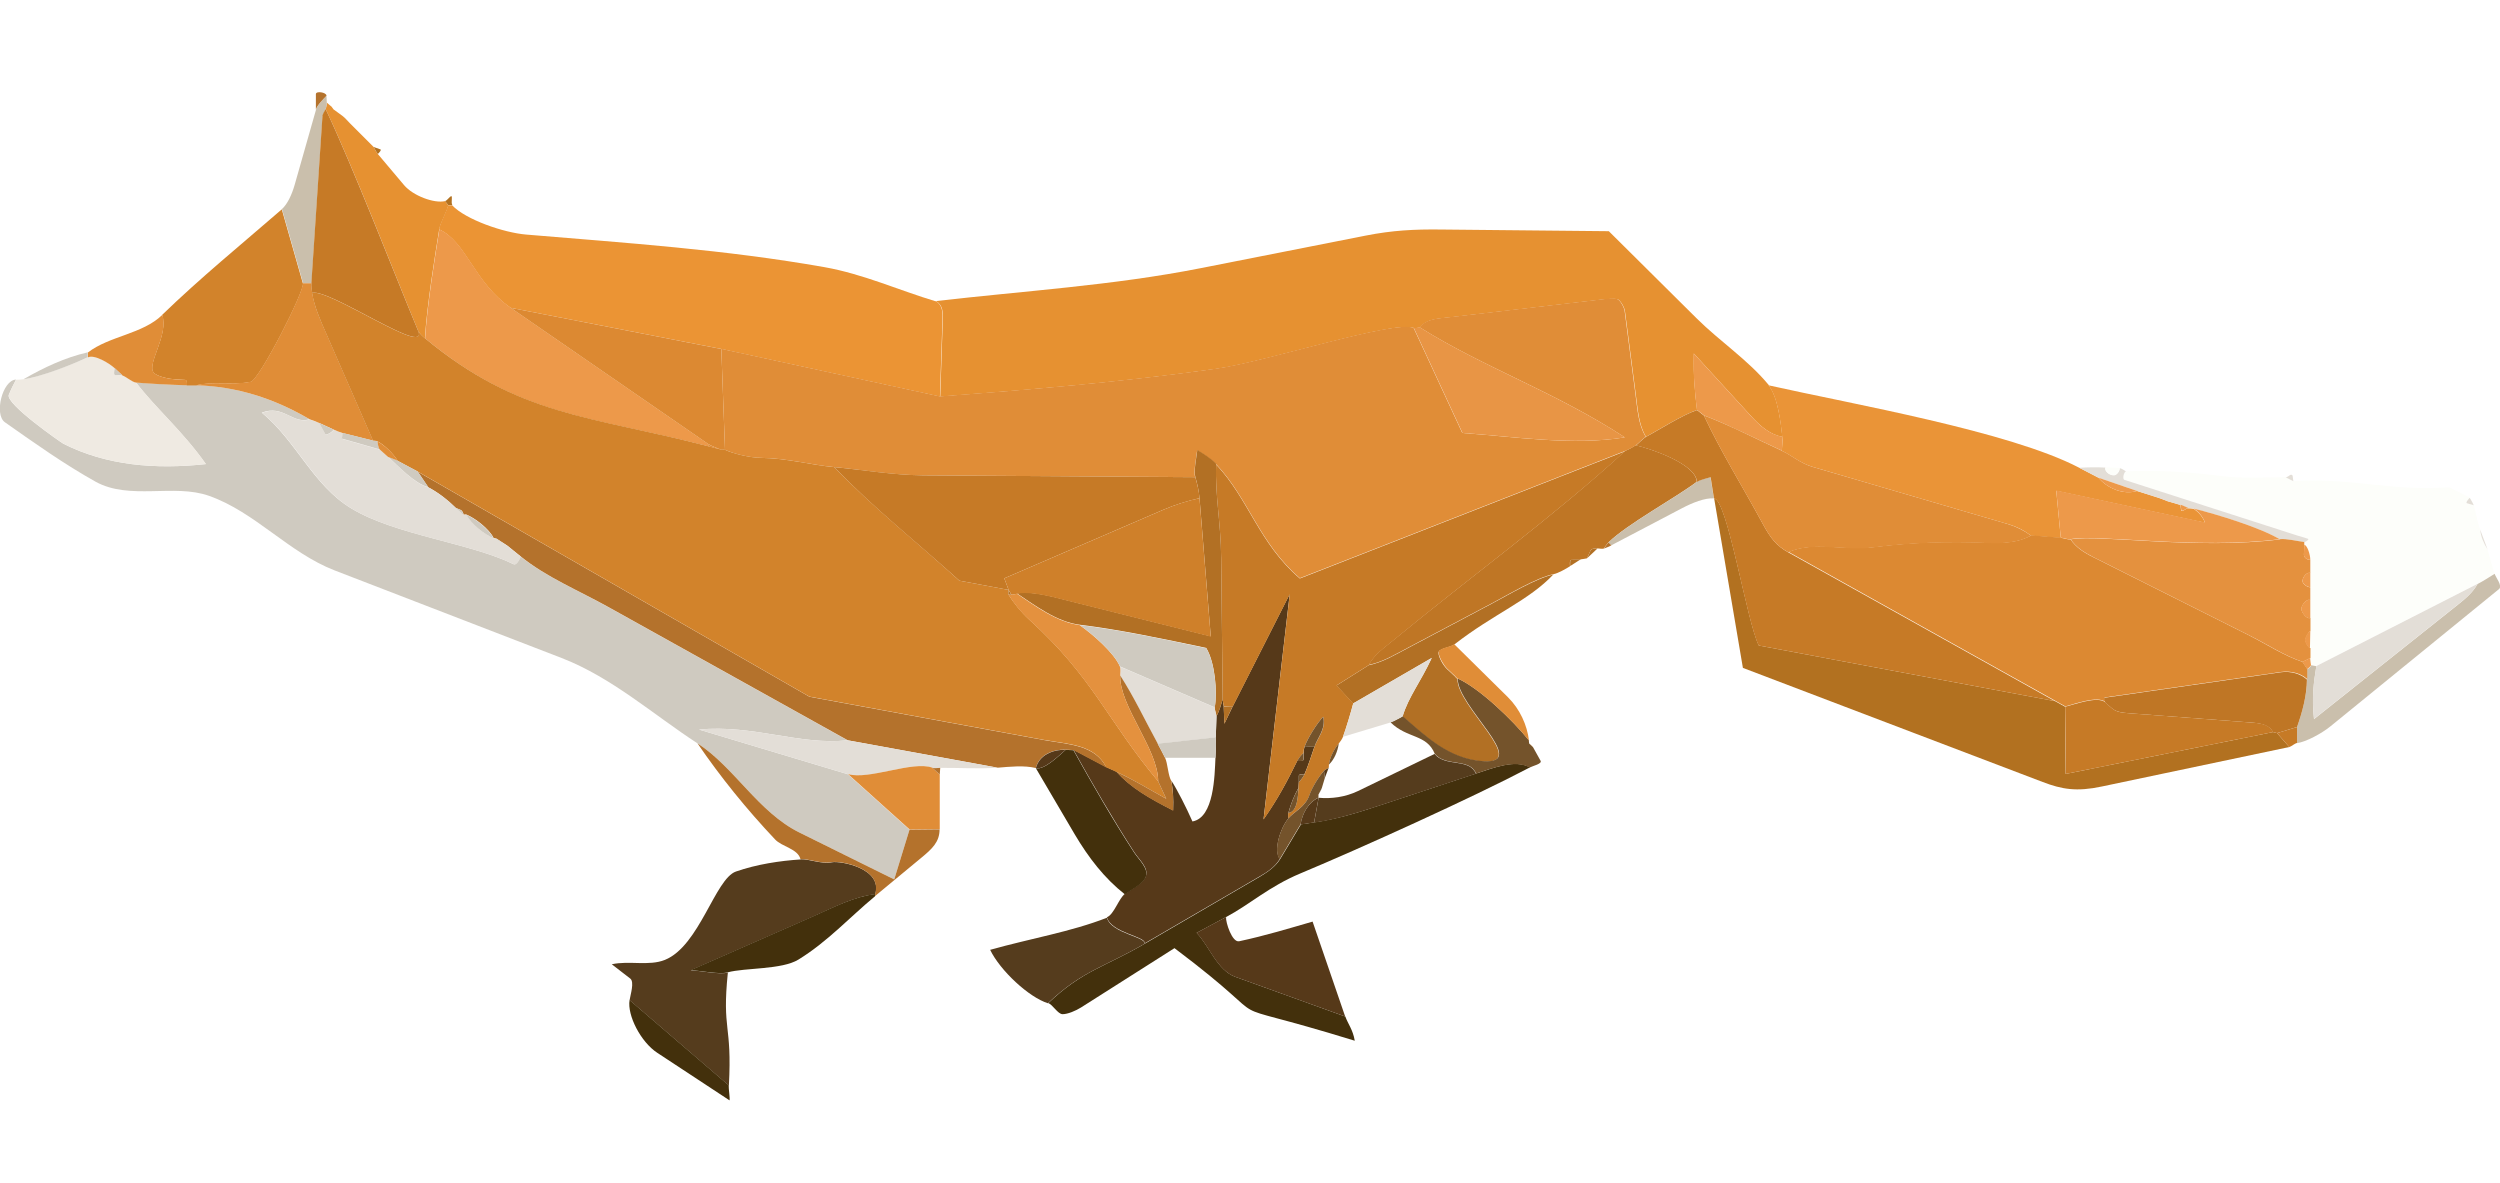
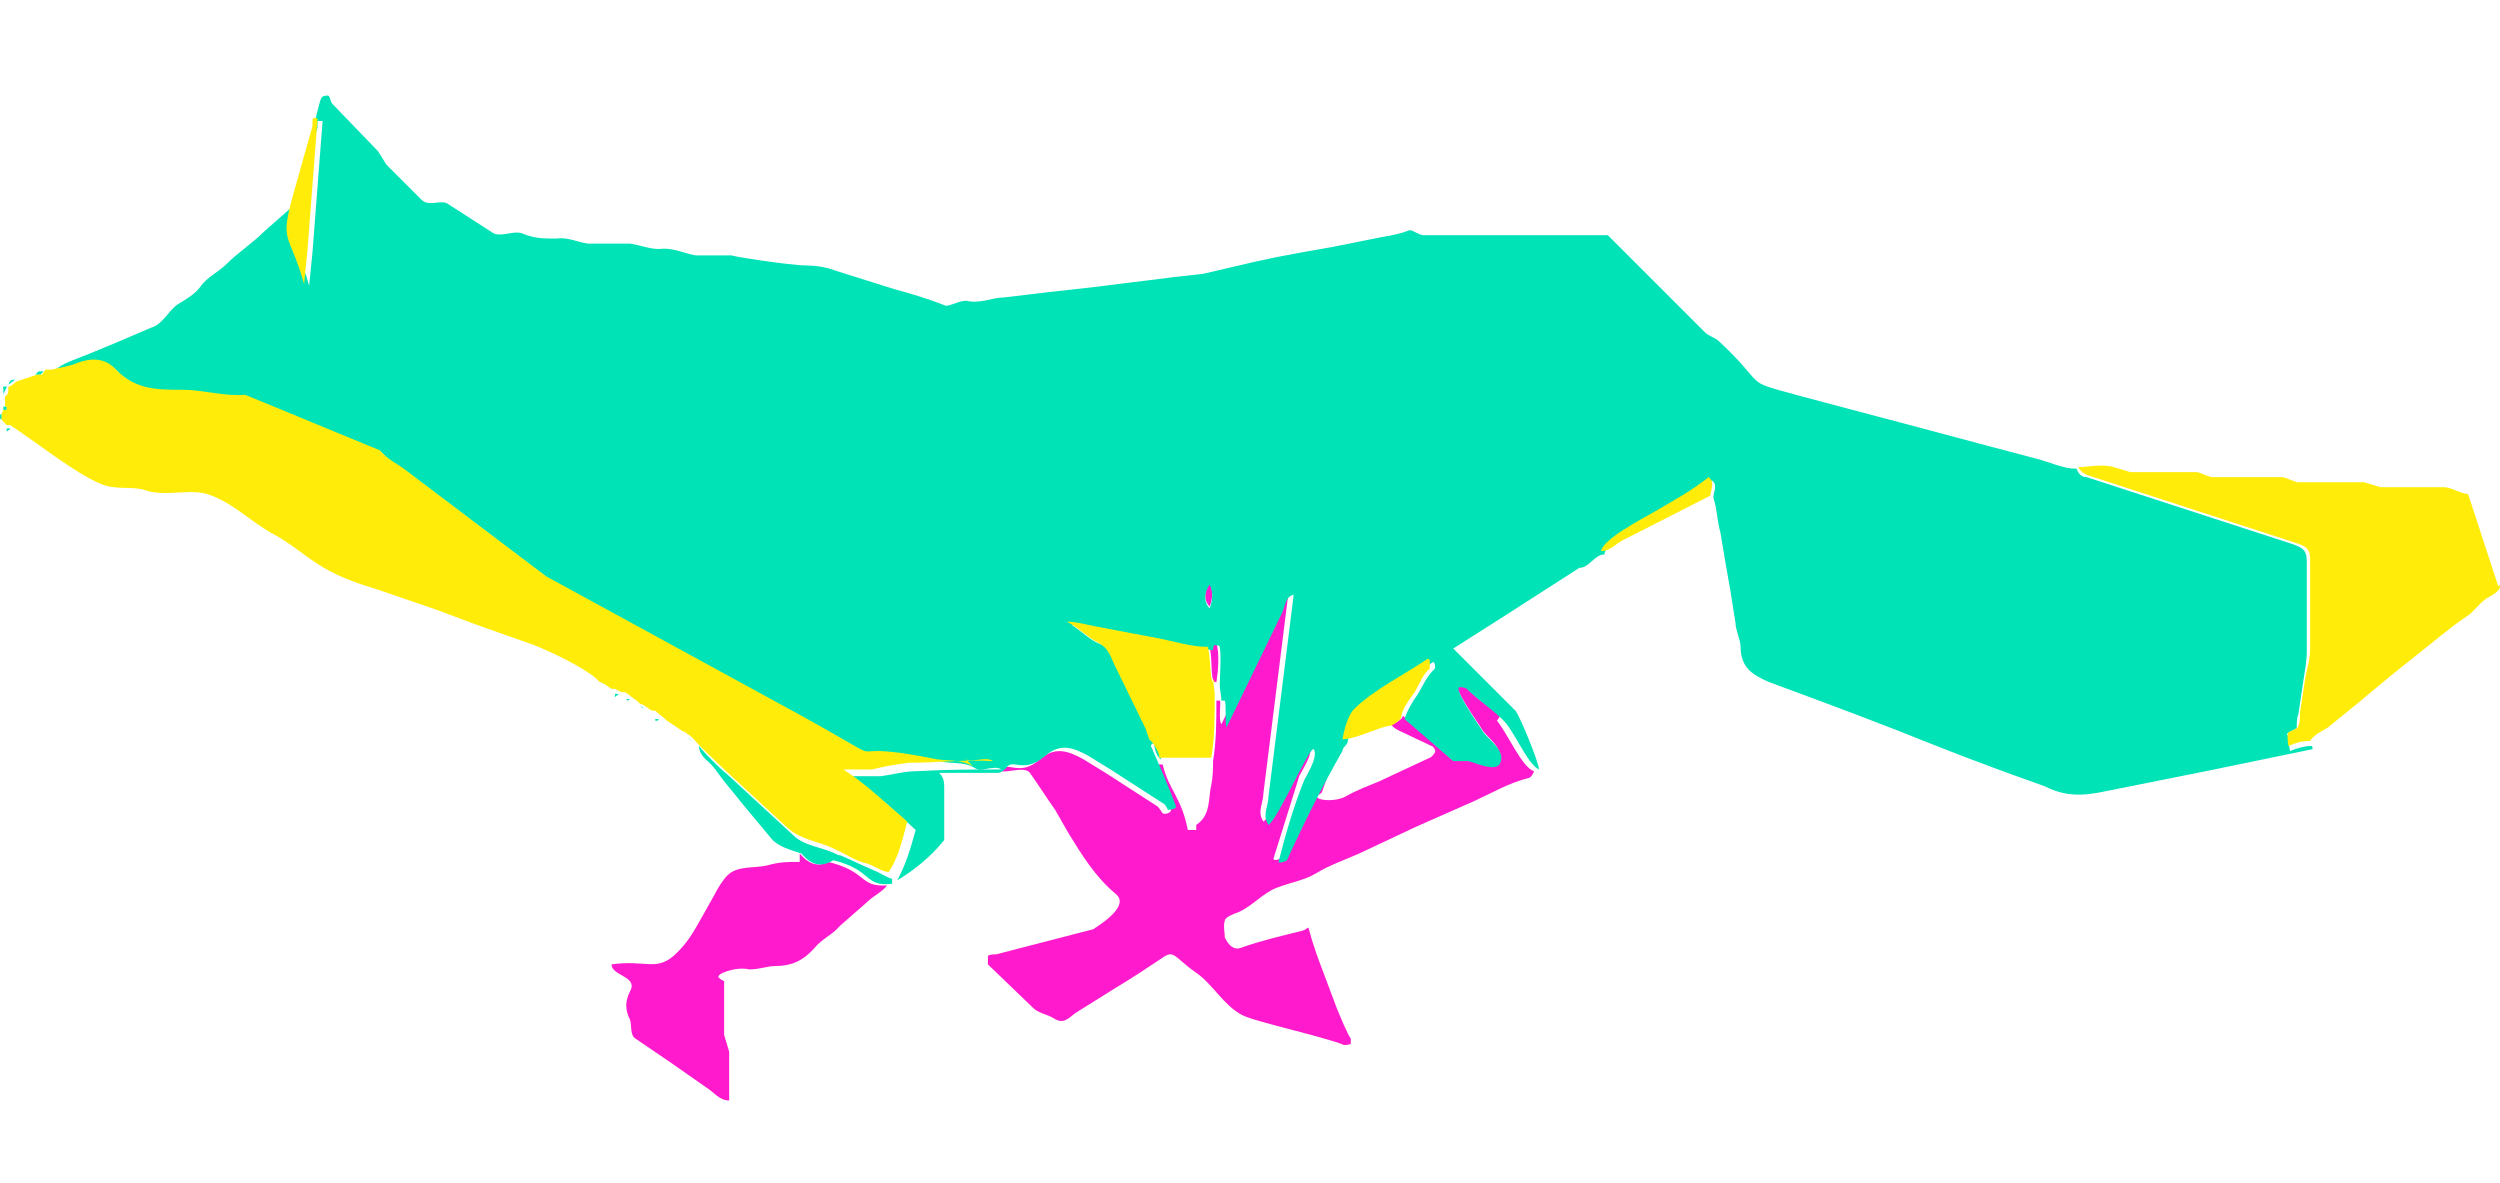
- <svg xmlns="http://www.w3.org/2000/svg" id="Layer_1" data-name="Layer 1" viewBox="0 0 148.79 70.38">
+ <svg xmlns="http://www.w3.org/2000/svg" id="Layer_1" version="1.1" viewBox="0 0 148.8 70.4">
  <defs>
    <style>
-       .cls-1 {
-         fill: #e69131;
+       .st0 {
+         fill: #00e3b7;
      }

-       .cls-2 {
-         fill: #563919;
+       .st1 {
+         fill: #ff1bcd;
      }

-       .cls-3 {
-         fill: #e4913e;
-       }
- 
-       .cls-4 {
-         fill: #43300c;
-       }
- 
-       .cls-5 {
-         fill: #e89545;
-       }
- 
-       .cls-6 {
-         fill: #cfcac0;
-       }
- 
-       .cls-7 {
-         fill: #eb9434;
-       }
- 
-       .cls-8 {
-         fill: #e08d37;
-       }
- 
-       .cls-9 {
-         fill: #e3ded7;
-       }
- 
-       .cls-10 {
-         fill: #efeae2;
-       }
- 
-       .cls-11 {
-         fill: #b27120;
-       }
- 
-       .cls-12 {
-         fill: #d2832b;
-       }
- 
-       .cls-13 {
-         fill: #cf802a;
-       }
- 
-       .cls-14 {
-         fill: #b27024;
-       }
- 
-       .cls-15 {
-         fill: #ea9437;
-       }
- 
-       .cls-16 {
-         fill: #553c1d;
-       }
- 
-       .cls-17 {
-         fill: #c67a26;
-       }
- 
-       .cls-18 {
-         fill: #cabfac;
-       }
- 
-       .cls-19 {
-         fill: #ed994a;
-       }
- 
-       .cls-20 {
-         fill: #fdfefa;
-       }
- 
-       .cls-21 {
-         fill: #74532b;
-       }
- 
-       .cls-22 {
-         fill: #dc8932;
-       }
- 
-       .cls-23 {
-         fill: #bf7625;
-       }
- 
-       .cls-24 {
-         fill: #b4722c;
+       .st2 {
+         fill: #ffed09;
      }
    </style>
  </defs>
-   <path class="cls-1" d="M105.26,22.93c.56.68.73,2.27.82,3.07-.73-.13-1.31-.63-1.85-1.22l-3.42-3.74c-.03,1.34.06,2.29.19,3.36-.88.3-2.29,1.19-3.04,1.6-.44-.75-.48-1.6-.61-2.57l-.64-4.92c-.03-.22-.28-.67-.46-.71-.21-.04-.61,0-.93.03l-8.99,1.05c-.73.09-1.41.08-1.82.61-.09.01-.28.06-.36.03-1.19-.47-8.73,2-11.75,2.43-5.53.78-10.98,1.24-16.44,1.65l.15-4.5c.02-.52.01-.94-.4-1.18,5.22-.61,10.48-.92,15.75-1.96l9.83-1.94c1.58-.31,2.87-.38,4.48-.36l9.98.1,5.22,5.18c1.41,1.4,3.07,2.48,4.31,3.99Z" />
-   <path class="cls-6" d="M.95,22.6c-.14.26-.33.65-.43.9-.2.54,3.12,2.84,3.25,2.91,2.56,1.29,5.46,1.54,8.48,1.21-1.37-1.95-3.02-3.35-4.16-4.86.75.07,2.21.14,3.02.16h.54c2.42.07,4.68.8,6.77,2.03-1.01.32-1.56-.89-2.84-.39,2.08,1.72,3.03,4.31,5.33,5.7,2.61,1.58,7.08,2.05,9.66,3.32.19.09.49-.56.38-.48,1.57,1.26,3.43,2.02,5.28,3.05l14.21,7.91c-2.82.31-5.64-.95-8.84-.64l8.86,2.66,3.67,3.3-.91,2.96-5.64-2.79c-2.45-1.21-3.86-3.87-6.07-5.31-2.63-1.71-5.09-3.92-8.09-5.08l-13.5-5.21c-2.74-1.06-4.73-3.47-7.48-4.44-2.09-.74-4.72.28-6.75-.84-1.86-1.04-3.61-2.28-5.4-3.54-.65-.46-.15-2.5.66-2.54Z" />
-   <path class="cls-7" d="M55.69,17.92c.41.23.42.66.4,1.18l-.15,4.5-13.01-2.83-12.54-2.45c-2.19-1.51-2.62-3.91-4.26-4.67.06-.38.44-1.04.54-1.43h.24c.82.86,3.08,1.63,4.4,1.74,6.06.51,11.81.89,17.76,1.94,2.31.41,4.47,1.39,6.61,2.03Z" />
-   <path class="cls-20" d="M136.04,28.4l.45.23c3.77-.19,5.57.61,9.29.37l.45.23.76.38s-.27.29-.17.32l.41.12c.1.36.23,1.08.37,1.45.03.4.21.83.44,1.18l.41,1.45c-.32.2-.69.44-1.02.61l-9.59,4.89-.31-.06c-.01-.11-.04-.32-.05-.42,0-.15,0-.43,0-.59l.02-1.02v-.78s0-1.05,0-1.05v-.77s0-.84,0-.84v-.78c0-.29-.17-.86-.36-.9v-.16c.14-.05.32-.18.21-.21l-.66-.2-10.25-3.3c-.15-.05-.02-.52.1-.5,1.98-.08,3.81.04,5.92.31.96.12,2.71.04,3.59.04Z" />
-   <path class="cls-2" d="M77.21,45.28c.18,0,.38.03.38-.1v-.37c-.02-.1.03-.3.06-.4l.58.03c-.15.45-.41,1.24-.59,1.63-.18.01-.34,0-.34.11v.36s-.02.35-.02.35c-.26.46-.46.97-.6,1.48v.34c-.49.58-.9,1.92-.51,2.41-.26.43-.68.75-1.18,1.03l-6.87,4c.13-.42-1.98-.61-2.24-1.56.42-.16.71-1.13,1.07-1.39.39-.28,1.1-.62,1.25-1.06.17-.5-.42-.99-.7-1.43-1.31-2.03-2.48-4.06-3.62-6.1l1.96,1.04.6.27c.88.97,1.94,1.57,3.38,2.31.03-.7-.01-1.2-.1-1.76.34.52.88,1.58,1.25,2.42,1.29-.23,1.32-2.73,1.37-3.81l.03-.62c0-.06,0-.18,0-.25,0-.1-.02-.26-.01-.35l.04-1.23c.15-.28.28-.69.37-1.03,0,.11.05.33.06.44l.04,1.03.5-1.04,3.39-6.68-1.56,13.41c.84-1.19,1.44-2.32,2.01-3.49Z" />
-   <path class="cls-11" d="M122.29,41.72l.61.34.04,4,12.34-2.49.24.06.73.83-11.16,2.35c-1.5.32-2.37.17-3.52-.27l-17.84-6.79-1.71-10.08c.79.04,1.94,7.31,2.66,8.75l17.63,3.31Z" />
-   <path class="cls-15" d="M123.73,27.83l1.16.6c.54.65,1.51,1.04,2.3.79l1.35.43.47.18.76.22.04.31c0,.07.09.05.15.02s.19-.13.26-.13c.09,0,.26.01.34.03.28.2.53.45.67.83l-8.85-1.9.27,2.81-1.78-.14c-.37-.29-.84-.54-1.37-.69l-11.61-3.4c-.75-.22-1.27-.69-1.84-.96.01-.22.05-.62.02-.83-.08-.79-.26-2.39-.82-3.07,5.03,1.13,14.33,2.74,18.48,4.9Z" />
-   <path class="cls-16" d="M47.65,51.14c.49-.03,1.21.3,1.86.18.52-.1,3.05.37,2.58,1.9-1.31.16-2.45.78-3.72,1.34l-7.26,3.19c.7.03,1.72.27,2.21.13-.36,3.5.26,3.02.06,6.73l-5.91-5.08c.05-.33.3-1.09.04-1.29l-1.1-.85c1.03-.23,2.21.12,3.16-.26,2.06-.83,2.99-4.83,4.23-5.26s2.61-.64,3.86-.72Z" />
-   <path class="cls-24" d="M65.84,45.68l-1.96-1.04-.46-.02c-.77-.03-1.59.32-1.77,1.09-.71-.17-1.53-.08-2.27-.02l-8.92-1.63-14.21-7.91c-1.85-1.03-3.72-1.79-5.28-3.05l-.78-.63-.63-.41s-.14-.03-.18-.04c-.26-.54-1.11-1.19-1.61-1.39-.04-.02-.12-.01-.18,0,0-.07-.07-.24-.17-.28l-.29-.12c-.49-.48-1.02-.9-1.64-1.23l-.63-.93,23.32,13.4,13.93,2.57c1.48.27,3.05.27,3.74,1.64Z" />
-   <path class="cls-4" d="M91.04,45.68c-3.36,1.77-10.12,4.83-13.64,6.3-1.89.79-3,1.84-4.43,2.6l-1.75.94c.75.77,1.22,2.23,2.31,2.62l6.54,2.36c.15.43.45.78.56,1.44-9.28-2.86-3.74-.25-10.73-5.51l-5.56,3.53c-.32.2-.79.4-1.1.4-.28,0-.59-.57-.85-.66,2.05-1.95,3.37-2.15,5.75-3.54l6.87-4c.49-.29.92-.61,1.18-1.03l1.24-2.07.81-.12c1.32-.19,2.56-.57,3.91-1.02l5.72-1.89c1.04-.34,2.31-.85,3.19-.36Z" />
-   <path class="cls-12" d="M18.03,16.87c.12.41-2.59,5.75-3.11,5.86-1.11.22-2.31-.05-3.26.21h-.54c0-.2,0-.33-.12-.33l-.55-.03c-.36-.02-1.11-.16-1.31-.41-.42-.51.92-2.25.51-3.43,2.26-2.19,4.72-4.2,7.12-6.28l1.26,4.42Z" />
-   <path class="cls-23" d="M97.35,26.5c.84.18,3.63,1.12,3.63,2.18-1.27.96-4.12,2.5-5.26,3.61-.08.08-.2.26-.27.36-.09.03-.28-.01-.37-.01-.16,0-.37,0-.42.13l-.21.46c-.1.02-.27.05-.37.06l-.55.03c-.12,0-.1.21-.09.38-.23.15-.71.42-.97.47-.99.19-2.69,1.21-3.67,1.73l-4.95,2.62c-.82.43-1.55.88-2.39,1.05.32-.6.84-.96,1.44-1.45,4.63-3.81,9.48-7.31,13.83-11.29.16-.06.47-.23.62-.33Z" />
-   <path class="cls-10" d="M6.83,21.91c-.03.17-.09.43.05.42.09,0,.32-.02.41.01.22.07.58.4.81.42,1.14,1.5,2.79,2.91,4.16,4.86-3.03.33-5.93.08-8.48-1.21-.13-.07-3.44-2.36-3.25-2.91.09-.26.29-.65.43-.9.12,0,.33-.01.44-.03,1.01-.14,2.91-.88,3.83-1.31.4-.19,1.28.35,1.6.65Z" />
-   <path class="cls-14" d="M92.47,34.17c-1.48,1.58-3.54,2.34-5.92,4.19-.21.17-.95.23-.94.5s.3.77.51.96l.44.41c.05.05.12.14.18.17-.04,1.65,4.34,5.11,1.51,4.92-2.03-.13-3.37-1.45-4.78-2.67.35-1.17,1.07-2.05,1.74-3.49l-4.68,2.71-.99-1.07,1.92-1.21c.84-.17,1.57-.62,2.39-1.05l4.95-2.62c.98-.52,2.68-1.53,3.67-1.73Z" />
-   <path class="cls-1" d="M19.72,6.33l.13.18.56.41.41.41.2.2.41.41.2.2.41.41.2.2c.06.12.17.33.25.42l1.56,1.85c.53.63,1.79,1.1,2.44.95l.19.25c-.09.4-.48,1.06-.54,1.43-.25,1.56-.73,4.49-.85,6.49-.12-.1-.34-.31-.4-.44-1.37-3.3-3.88-9.78-5.51-13.21.04-.09.07-.29.06-.39l.28.24Z" />
-   <path class="cls-2" d="M72.97,54.58c-.03.31.36,1.53.78,1.44,1.55-.33,3.02-.78,4.37-1.17l1.94,5.65-6.54-2.36c-1.09-.39-1.56-1.85-2.31-2.62l1.75-.94Z" />
-   <path class="cls-16" d="M68.12,56.17c-2.38,1.39-3.7,1.59-5.75,3.54-1.13-.35-2.85-1.95-3.44-3.18,2.42-.68,4.8-1.07,6.95-1.91.26.95,2.37,1.13,2.24,1.56Z" />
-   <path class="cls-4" d="M63.88,44.64c1.14,2.04,2.3,4.07,3.62,6.1.28.43.86.93.7,1.43-.15.44-.86.78-1.25,1.06-1.23-.97-2.16-2.18-2.99-3.58l-2.31-3.93c.51.13,1.43-.8,1.77-1.09l.46.02Z" />
-   <path class="cls-18" d="M136.71,44.22v-.95c.32-.91.58-1.88.6-2.84v-.6c.05-.01.25-.16.24-.24l.31.06c-.16.98-.28,1.9-.14,3.15l8.55-6.8c.49-.39.91-.75,1.18-1.24.33-.17.7-.41,1.02-.61.06.21.49.72.26.91l-10.02,8.16c-.54.44-1.46.93-2,1.01Z" />
-   <path class="cls-9" d="M50.45,44.06l8.92,1.63c-1.11.08-2.3,0-3.42.01-.12,0-.36.04-.47,0-1.18-.44-3.78.75-5.02.38l-8.86-2.66c3.2-.31,6.02.95,8.84.64Z" />
-   <path class="cls-4" d="M52.08,53.22s0,.08,0,.12c-1.5,1.24-2.82,2.7-4.56,3.77-.99.61-3.19.48-4.21.76-.49.14-1.51-.09-2.21-.13l7.26-3.19c1.27-.56,2.41-1.17,3.72-1.34Z" />
-   <path class="cls-18" d="M19.43,5.7l.02.39c0,.1-.03.3-.06.39l-.19.44-.66,9.94h-.5s-1.26-4.42-1.26-4.42c.32-.28.59-.85.76-1.45l1.27-4.47c.07-.25.44-.63.63-.82Z" />
-   <path class="cls-8" d="M55.49,45.7l.44.4v3.25s-1.79.02-1.79.02l-3.67-3.3c1.24.37,3.84-.81,5.02-.38Z" />
-   <path class="cls-24" d="M54.14,49.38l1.78-.02c0,.75-.44,1.16-1.11,1.71l-2.73,2.26s0-.09,0-.12c.47-1.53-2.06-2-2.58-1.9-.65.12-1.36-.21-1.86-.18-.16-.62-1.1-.73-1.51-1.17-1.71-1.81-3.26-3.73-4.62-5.72,2.21,1.44,3.62,4.1,6.07,5.31l5.64,2.79.91-2.96Z" />
-   <path class="cls-21" d="M90.99,44.08l.02.17.23.22.45.81c.1.18-.46.3-.65.4-.88-.48-2.16.02-3.19.36-.39-.95-1.81-.38-2.46-1.18-.48-1.18-1.64-.89-2.63-1.87.19-.06.53-.26.73-.36,1.41,1.22,2.75,2.53,4.78,2.67,2.83.19-1.56-3.27-1.51-4.92,1.29.58,3.28,2.48,4.25,3.7Z" />
-   <path class="cls-8" d="M11.12,22.93c-.81-.02-2.27-.09-3.02-.16-.23-.02-.59-.35-.81-.42l-.46-.43c-.32-.3-1.21-.84-1.6-.65v-.29c1.28-.99,3.25-1.09,4.43-2.24.4,1.19-.93,2.92-.51,3.43.2.25.96.39,1.31.41l.55.03c.13,0,.12.13.12.32Z" />
-   <path class="cls-4" d="M43.37,64.6c-.01.22.08.72.05.89l-4.3-2.83c-.98-.64-1.8-2.23-1.65-3.14l5.91,5.08Z" />
-   <path class="cls-8" d="M86.56,38.35l3.18,3.14c.72.71,1.15,1.67,1.26,2.59-.96-1.22-2.96-3.12-4.25-3.7-.05-.02-.13-.12-.18-.17l-.44-.41c-.2-.19-.49-.69-.51-.96s.72-.33.94-.5Z" />
-   <path class="cls-9" d="M125.31,27.82c-.08.24.26.49.52.47.17-.01.34-.27.33-.42.11,0,.29.14.38.19-.12-.02-.25.45-.1.5l10.25,3.3.66.2c.11.03-.07.16-.2.21-.39-.06-1.09-.22-1.46-.17-1.28-.74-3.79-1.49-5.11-1.82-.08-.02-.26-.04-.34-.03-.12-.06-.33-.16-.45-.19l-.76-.22-.47-.18-1.35-.43-2.3-.79-1.16-.6c.52-.03,1.06-.04,1.57-.01Z" />
-   <path class="cls-18" d="M102,29.66c-.54-.03-1.25.25-1.9.59l-4.21,2.21-.17-.17c1.14-1.11,3.99-2.65,5.26-3.61.17-.13.6-.22.82-.29l.2,1.27Z" />
-   <path class="cls-6" d="M5.22,20.97v.29c-.91.44-2.81,1.18-3.82,1.31,1.19-.69,2.49-1.3,3.82-1.6Z" />
-   <path class="cls-17" d="M136.71,43.27v.95c-.13.02-.34.21-.46.24l-.73-.83,1.19-.36Z" />
-   <path class="cls-9" d="M148.05,32.7c-.23-.36-.41-.79-.44-1.18l.44,1.18Z" />
-   <path class="cls-20" d="M126.15,27.86c.01.15-.16.41-.33.42-.26.02-.59-.23-.52-.47l.84.04Z" />
-   <path class="cls-14" d="M95.08,32.64l-.63.59.21-.46c.05-.12.27-.13.42-.13Z" />
-   <path class="cls-24" d="M19.43,5.7c-.19.2-.56.57-.63.82v-.92c0-.2.62-.11.63.09Z" />
-   <path class="cls-14" d="M94.09,33.28l-.64.41c0-.18-.03-.38.09-.38l.55-.03Z" />
-   <path class="cls-9" d="M147.23,30.07l-.41-.12c-.1-.03.13-.3.17-.32.07.12.2.33.24.45Z" />
-   <path class="cls-24" d="M55.96,45.7c0,.11-.03.3-.03.4l-.44-.4c.11.04.35,0,.47,0Z" />
-   <path class="cls-9" d="M146.23,29.25l-.45-.23.45.23Z" />
-   <path class="cls-11" d="M26.92,12.21h-.24s-.19-.24-.19-.24c.08-.02.2-.17.28-.24.24-.24.03.34.16.48Z" />
-   <path class="cls-9" d="M136.49,28.64l-.45-.23c.07,0,.2-.1.26-.14.06-.03.14-.02.15.06l.04.31Z" />
-   <path class="cls-11" d="M21.43,7.94l-.41-.41.41.41Z" />
-   <path class="cls-11" d="M22.04,8.55l-.41-.41.41.41Z" />
-   <path class="cls-11" d="M20.82,7.33l-.41-.41c.12.09.3.3.41.41Z" />
-   <path class="cls-11" d="M22.49,9.17c-.08-.09-.18-.31-.25-.42l.4.14c.09.03-.11.24-.16.28Z" />
-   <path class="cls-24" d="M95.9,32.46c-.11.06-.33.15-.44.19.07-.1.19-.28.27-.36l.17.17Z" />
-   <path class="cls-18" d="M19.85,6.52l-.13-.18.13.18Z" />
-   <path class="cls-8" d="M91.24,44.47l-.23-.22c.06.05.19.15.23.22Z" />
-   <path class="cls-8" d="M97.95,26c-.17.09-.43.39-.59.5-.14.1-.45.27-.62.33l-19.38,7.58c-2.42-2.08-3.04-4.73-4.98-6.78-.28-.29-.73-.59-1.13-.83-.07.57-.22,1.25-.12,1.6l-16.2-.11c-1.82-.01-3.58-.33-5.28-.49-1.41-.13-2.79-.53-4.37-.55-.63,0-1.65-.25-2.13-.48l-.22-6.01,13.01,2.83c5.46-.41,10.92-.87,16.44-1.65,3.02-.43,10.56-2.9,11.75-2.43l2.9,6.26c3.03.21,6.58.77,9.67.26-4.17-2.72-8.39-4.15-12.21-6.55.41-.53,1.09-.52,1.82-.61l8.99-1.05c.32-.04.72-.08.93-.03.18.04.43.49.46.71l.64,4.92c.13.97.17,1.82.61,2.57Z" />
-   <path class="cls-17" d="M100.99,24.4l.42.33c1.02,2.18,2.32,4.25,3.5,6.44.46.85.81,1.31,1.53,1.71l15.86,8.85-17.63-3.31c-.72-1.45-1.87-8.71-2.66-8.75l-.2-1.27c-.22.07-.65.16-.82.29,0-1.06-2.79-2-3.63-2.18.16-.11.42-.41.59-.5.76-.41,2.17-1.31,3.04-1.6Z" />
-   <path class="cls-5" d="M84.5,19.48c3.82,2.4,8.04,3.84,12.21,6.55-3.09.51-6.64-.05-9.67-.26l-2.9-6.26c.08.03.27-.02.36-.03Z" />
-   <path class="cls-19" d="M106.07,25.99c.02.21-.01.61-.02.83-1.56-.71-3.07-1.49-4.64-2.1l-.42-.33c-.12-1.07-.22-2.02-.19-3.36l3.42,3.74c.54.59,1.12,1.09,1.85,1.22Z" />
-   <path class="cls-9" d="M18.43,24.96c.16.06.42.15.57.22l.36.65c.07.13.52-.19.5-.26.14.07.42.18.57.22l-.07.33,2.27.65.49.44c.56.51,1.57,1.6,2.38,1.8.61.33,1.15.74,1.64,1.23.12.12.32.29.45.4.06,0,.14,0,.18,0,.26.54,1.11,1.2,1.61,1.39.04.02.14.02.18.04.05.13.48.29.63.41l.78.63c.1-.07-.19.58-.38.48-2.58-1.27-7.05-1.74-9.66-3.32-2.3-1.39-3.25-3.99-5.33-5.7,1.28-.5,1.83.71,2.84.39Z" />
-   <path class="cls-8" d="M18.53,16.87c0,.14.03.42.05.56.13.83.48,1.6.85,2.44l2.78,6.36-1.8-.45c-.15-.04-.42-.15-.57-.22l-.85-.39c-.14-.07-.41-.16-.57-.22-2.09-1.23-4.35-1.96-6.77-2.02.95-.26,2.15.01,3.26-.21.52-.1,3.23-5.45,3.11-5.86h.5Z" />
-   <path class="cls-19" d="M30.4,18.32l11.75,8.1.02.15c-7.03-1.82-11.21-1.74-16.87-6.43.12-2,.6-4.93.85-6.49,1.64.76,2.07,3.16,4.26,4.67Z" />
-   <path class="cls-22" d="M42.93,20.77l.22,6.01c-.05-.03-.19,0-.25-.02-.2-.09-.59-.22-.76-.34l-11.75-8.1,12.54,2.45Z" />
-   <path class="cls-3" d="M135.68,32.09c.36-.05,1.07.12,1.46.17v.16s-.02.59-.02.59c0,.17.19.32.38.31v.78c-.22-.08-.5.31-.46.52.03.16.32.35.46.33v.77c-.19-.12-.54.3-.53.52s.35.65.54.53v.78c-.08.01-.29.36-.3.52s.19.5.3.5c0,.16,0,.44,0,.59l-.47.23c-1.11-.37-2.09-1.04-3.22-1.6l-9.19-4.61c-.59-.3-1.07-.6-1.39-1.08,1.7-.31,7.55.63,12.46,0Z" />
-   <path class="cls-9" d="M147.45,34.75c-.26.49-.68.84-1.18,1.24l-8.55,6.8c-.14-1.25-.03-2.18.14-3.15l9.59-4.89Z" />
-   <path class="cls-19" d="M137.5,37.55l-.02,1.02c-.11,0-.31-.34-.3-.5s.23-.51.31-.52Z" />
-   <path class="cls-19" d="M137.5,35.72v1.05c-.19.12-.53-.3-.54-.53s.35-.65.54-.52Z" />
-   <path class="cls-19" d="M137.5,34.1v.84c-.14.02-.43-.16-.46-.33-.04-.21.24-.59.46-.52Z" />
-   <path class="cls-19" d="M137.5,33.32c-.19.01-.39-.14-.38-.31l.02-.59c.19.04.36.6.36.9Z" />
-   <path class="cls-19" d="M137.49,39.16c0,.11.04.32.05.42,0,.08-.19.22-.23.24l-.29-.43.47-.23Z" />
-   <path class="cls-12" d="M24.89,19.69c.06.14.29.35.4.44,5.66,4.68,9.84,4.6,16.87,6.43l.74.19c.06.02.19,0,.25.02.48.23,1.5.47,2.13.48,1.58.02,2.96.42,4.37.55,2.3,2.39,4.92,4.46,7.45,6.76l2.93.55-.02.26c.32.51.75,1.05,1.25,1.51,3.81,3.45,4.62,5.97,7.67,9.62l.48,1.04c-1.16-.64-1.98-1.16-2.97-1.6l-.6-.27c-.69-1.38-2.26-1.37-3.74-1.64l-13.93-2.57-23.32-13.4-1.18-.63c-.23-.4-.83-.99-1.22-1.17-.06-.03-.18-.02-.25-.03l-2.78-6.36c-.37-.84-.71-1.61-.85-2.44,1-.28,6.95,3.86,6.31,2.26Z" />
-   <path class="cls-17" d="M96.74,26.84c-4.36,3.98-9.2,7.47-13.83,11.29-.6.49-1.12.85-1.44,1.45l-1.92,1.21.99,1.07c-.14.54-.43,1.5-.61,1.99-.04.11-.17.31-.25.4-.24.27-.55.87-.59,1.26,0,.05,0,.14-.01.18-.08.05-.22.13-.28.19-.28.29-.71.99-.86,1.43-.25.73-.91.97-1.27,1.41v-.34c.55-.04.59-1.05.61-1.48l.02-.35c.08-.06.28-.34.34-.47.18-.4.44-1.19.59-1.63.19-.55.7-1.05.52-1.79-.39.41-.92,1.28-1.1,1.76-.04.09-.08.3-.07.4-.09.05-.29.32-.37.47-.58,1.17-1.17,2.3-2.01,3.49l1.56-13.41-3.39,6.68h-.54c0-.1-.06-.31-.06-.42l-.09-8.38c-.02-2.18-.37-3.71-.3-5.6,1.94,2.05,2.55,4.7,4.98,6.78l19.38-7.58Z" />
-   <path class="cls-14" d="M72.38,27.63c-.07,1.89.28,3.42.3,5.6l.09,8.38c-.09.35-.22.75-.37,1.03,0-.14-.13-.42-.1-.56.16-.88.02-2.64-.51-3.52-2.64-.55-5.04-1.07-7.54-1.38-1.35-.17-2.62-1.13-3.72-1.86.5-.13,1.48.04,2.1.19l9.43,2.36-.67-8.24c-.04-.43-.13-.83-.25-1.25-.1-.35.05-1.03.12-1.6.4.24.85.53,1.13.83Z" />
-   <path class="cls-9" d="M72.3,42.1c-.02.14.1.41.1.56l-.04,1.23-3.46.38c-.74-1.36-1.4-2.76-2.23-4.05,0-.14.03-.43-.02-.55l5.65,2.44Z" />
-   <path class="cls-24" d="M68.9,44.26c.13.25.33.6.44.84.16.33.18,1.09.38,1.39.09.56.13,1.07.1,1.76-1.45-.74-2.5-1.34-3.38-2.31.99.44,1.81.96,2.97,1.6l-.48-1.04c0-1.91-2.32-4.49-2.26-6.3.83,1.29,1.49,2.7,2.23,4.05Z" />
-   <path class="cls-6" d="M72.36,43.88c0,.09,0,.26.01.35v.25s-.03.62-.03.62h-3c-.12-.24-.31-.6-.44-.84l3.46-.38Z" />
-   <path class="cls-21" d="M78.8,45.88l.05.42-.18.6-.2.39v.18c-.61.29-.95.92-1.07,1.6l-1.24,2.07c-.39-.49.02-1.83.5-2.41.36-.44,1.02-.68,1.27-1.41.15-.44.58-1.14.86-1.43Z" />
-   <path class="cls-21" d="M78.23,44.45l-.58-.03c.18-.48.71-1.35,1.1-1.76.17.73-.34,1.24-.52,1.79Z" />
-   <path class="cls-21" d="M76.68,48.38c.14-.52.34-1.02.6-1.48-.02.43-.06,1.44-.6,1.48Z" />
-   <polygon class="cls-14" points="73.36 42.04 72.87 43.09 72.83 42.06 73.36 42.04" />
-   <path class="cls-21" d="M77.64,46.08c-.06.13-.26.41-.34.47v-.36c0-.12.17-.1.34-.11Z" />
-   <path class="cls-21" d="M77.58,44.82v.37c.02.13-.19.1-.37.1.07-.15.27-.41.37-.47Z" />
-   <path class="cls-14" d="M72.38,44.48v-.25c0,.07,0,.19,0,.25Z" />
-   <path class="cls-22" d="M122.66,32.01c.14.01.43.12.57.09.32.48.8.79,1.39,1.08l9.19,4.61c1.13.57,2.1,1.23,3.22,1.6l.29.43v.6c-.37-.34-.97-.51-1.55-.43l-10.52,1.52.06.27c-.46-.4-1.89.14-2.39.26l-.61-.34-15.86-8.85c1.51-.66,3.32-.06,5.09-.29,2.25-.29,4.42-.35,6.71-.26.97.04,1.89-.01,2.64-.44l1.78.14Z" />
-   <path class="cls-17" d="M125.3,41.8c.5.44.52.59,1.42.65l7.37.56c.55.04.98.14,1.2.56l-12.34,2.49-.04-4c.5-.11,1.93-.66,2.39-.26Z" />
-   <path class="cls-23" d="M137.3,40.43c-.01.97-.27,1.93-.59,2.84l-1.19.36-.24-.06c-.22-.41-.66-.51-1.2-.56l-7.37-.56c-.9-.07-.91-.21-1.42-.65l-.06-.27,10.52-1.52c.58-.08,1.18.09,1.54.43Z" />
-   <path class="cls-8" d="M106.05,26.83c.58.26,1.09.74,1.84.96l11.61,3.4c.53.16,1,.4,1.37.69-.75.43-1.67.48-2.64.44-2.29-.09-4.46-.03-6.71.26-1.77.23-3.58-.37-5.09.29-.72-.4-1.07-.86-1.53-1.71-1.18-2.18-2.48-4.26-3.5-6.44,1.57.6,3.09,1.39,4.64,2.1Z" />
-   <path class="cls-19" d="M130.57,30.27c1.32.33,3.83,1.08,5.11,1.82-4.91.63-10.76-.31-12.46,0-.14.03-.42-.08-.57-.09l-.27-2.81,8.85,1.9c-.15-.38-.39-.63-.67-.83Z" />
-   <path class="cls-19" d="M127.19,29.22c-.79.25-1.76-.14-2.3-.79l2.3.79Z" />
-   <path class="cls-19" d="M130.23,30.24c-.07,0-.2.1-.26.13s-.15.05-.15-.02l-.04-.31c.12.03.33.14.45.19Z" />
-   <path class="cls-19" d="M129.01,29.82l-.47-.18.47.18Z" />
-   <path class="cls-2" d="M63.42,44.63c-.35.29-1.26,1.21-1.77,1.09.19-.77,1-1.12,1.77-1.09Z" />
-   <path class="cls-6" d="M23.68,27.43l1.18.63.63.93c-.81-.2-1.83-1.29-2.38-1.8.16.06.44.16.58.23Z" />
-   <path class="cls-6" d="M29.37,32.03c-.51-.2-1.35-.85-1.61-1.39.5.2,1.35.86,1.61,1.39Z" />
-   <path class="cls-6" d="M30.18,32.48c-.15-.12-.58-.28-.63-.41l.63.41Z" />
-   <path class="cls-6" d="M27.57,30.63c-.13-.12-.34-.29-.45-.4l.29.12c.1.04.17.21.17.28Z" />
-   <path class="cls-16" d="M87.84,46.05l-5.72,1.89c-1.35.44-2.59.83-3.91,1.02l.27-1.48c.76.07,1.59-.04,2.34-.4l4.56-2.21c.65.8,2.07.23,2.46,1.18Z" />
-   <path class="cls-2" d="M78.48,47.47l-.27,1.48-.81.12c.12-.68.46-1.31,1.08-1.6Z" />
-   <path class="cls-6" d="M7.29,22.34c-.09-.03-.32-.02-.41-.01-.14,0-.08-.24-.05-.42l.46.43Z" />
-   <path class="cls-9" d="M83.48,42.64c-.19.1-.53.3-.73.36l-2.82.85c.18-.49.47-1.45.61-1.99l4.68-2.71c-.67,1.45-1.39,2.32-1.74,3.49Z" />
-   <path class="cls-21" d="M86.57,40.22l-.44-.41.44.41Z" />
-   <path class="cls-17" d="M24.89,19.69c.64,1.6-5.31-2.54-6.31-2.26-.02-.14-.06-.42-.05-.56l.66-9.94c0-.12.15-.35.19-.44,1.62,3.42,4.13,9.9,5.51,13.21Z" />
-   <path class="cls-12" d="M19.19,6.93l.19-.44c-.03.1-.18.32-.19.44Z" />
-   <path class="cls-17" d="M71.14,28.4c.12.42.22.82.25,1.25-.71.16-1.44.38-2.18.7l-9.44,4.07.26.69-2.93-.55c-2.54-2.29-5.16-4.37-7.45-6.76,1.71.16,3.47.47,5.28.49l16.2.11Z" />
-   <path class="cls-6" d="M22.21,26.23c.06.02.19,0,.25.03.03.12.06.41.15.49l-2.27-.65.07-.33,1.8.45Z" />
-   <path class="cls-8" d="M23.68,27.43c-.14-.08-.42-.17-.58-.23l-.49-.44c-.1-.09-.12-.37-.15-.49.39.18.99.76,1.22,1.17Z" />
-   <path class="cls-6" d="M19.85,25.56c.02.07-.43.4-.5.26l-.36-.65.85.39Z" />
-   <path class="cls-8" d="M42.9,26.76l-.74-.19-.02-.15c.17.12.56.25.76.34Z" />
-   <path class="cls-3" d="M60.53,35.34c1.09.73,2.37,1.69,3.72,1.86.79.55,2.06,1.66,2.4,2.46.05.13.03.41.02.55-.05,1.81,2.27,4.39,2.26,6.3-3.05-3.65-3.87-6.17-7.67-9.62-.51-.46-.93-.99-1.25-1.51.06,0,.14.03.19.02.08-.01.25-.04.33-.06Z" />
-   <path class="cls-14" d="M60.2,35.4s-.12-.01-.19-.02l.02-.26.17.29Z" />
-   <path class="cls-21" d="M79.09,45.51c.03-.39.35-1,.59-1.26-.07.47-.26.94-.59,1.26Z" />
-   <path class="cls-2" d="M78.85,46.3l-.05-.42c.06-.06.2-.14.28-.19l-.23.61Z" />
-   <path class="cls-13" d="M71.39,29.65l.67,8.24-9.43-2.36c-.62-.15-1.6-.32-2.1-.19-.08.02-.25.05-.33.06l-.17-.29-.26-.69,9.44-4.07c.74-.32,1.47-.55,2.18-.7Z" />
-   <path class="cls-6" d="M72.3,42.1l-5.65-2.44c-.34-.8-1.6-1.91-2.4-2.46,2.5.31,4.9.82,7.54,1.38.53.88.66,2.64.51,3.52Z" />
-   <path class="cls-2" d="M78.47,47.29l.2-.39c-.03.1-.14.28-.2.39Z" />
+   <g id="run">
+     <g>
+       <path class="st1" d="M89.3,42.6c-.7-.6-1.6-1.1-2.1-1.8,0,0-.3-.1-.4-.1-.5,0,1.3,2.5,1.4,2.7.3.5,1.3,1.1,1,1.8-.2.5-1.5,0-1.9,0h-.9c0,0-2.9-2.6-2.9-2.6,0,.2-.5.5-.7.5.1.2.3.3.5.4l1.9.9c.1,0,.3.3.2.4,0,0-.2.3-.3.3l-3,1.4c-.7.3-1.3.5-2,.9-.7.4-2.1.2-1.6-.1,0,0,.2-.1.2-.2l.6-1.7c.1-.4.3-.6.3-.9-1.2,2.1-2.2,4.3-3.3,6.5,0,.1-.5.3-.5.1.5-1.6,1-3.2,1.5-4.8,0-.2,1-1.5.6-1.9-.2-.3-2.1,4.1-2.7,4.5-.4-.6,0-1.1,0-1.7l1.5-12c-.6,0-.5.7-.7,1.1l-1.6,3.3-1.7,3.5c-.2-.2,0-1.4-.1-1.4h-.2c0,1.2,0,2.4-.2,3.6,0,.4,0,.9-.1,1.4-.2.8,0,1.8-.9,2.4v.3c0,0-.4,0-.5,0-.4-2-1.1-2.3-1.5-3.9,0,0-.1,0-.2,0-.3,0-.5-.6-.4-.9l-.2-.2s-.3.1-.2.2c.4.9,1.1,2.5,1.5,3.6,0,.2-.4.3-.5.2,0,0-.2-.3-.3-.4l-3.1-2-1.3-.8c-.9-.5-1.7-.8-2.6,0-1.3,1.1-1.9,0-2.3.7.4.1,1.4-.3,1.7.1.5.7,1,1.5,1.5,2.2l.8,1.4c.8,1.3,1.6,2.6,2.8,3.6,1,.8-1.4,2.1-1.3,2.1l-5.8,1.5c-.1,0-.4,0-.5.1,0,0,0,.4,0,.5l2.7,2.6c.3.3.9.4,1.2.6.6.4.9,0,1.3-.3l2.4-1.5c1-.6,1.9-1.2,2.8-1.8.7-.5.7,0,2,.9,1,.7,1.6,1.9,2.7,2.5.7.4,4.9,1.3,6.1,1.8,0,0,.4,0,.4-.1v-.3c-.1,0-.8-1.7-.8-1.7l-.9-2.4c-1.2-3.1-.5-2.5-1.2-2.3-1.2.3-2.5.6-3.6,1-.5.2-.8-.2-1-.6,0-.3-.1-.7,0-1,0-.2.5-.4.8-.5.9-.4,1.5-1.2,2.4-1.5.8-.3,1.5-.4,2.2-.8.8-.5,1.7-.8,2.6-1.2l3.4-1.6,3.4-1.5c1.1-.5,2.1-1.1,3.3-1.4.1,0,.3-.3.3-.4-.7-.2-1.6-2.3-2.2-3Z" />
+       <path class="st1" d="M49.5,51.2c-.8.5-1.4.2-1.9-.4v.5c-.7,0-1.2,0-1.9.2-.8.2-1.8,0-2.4.6-.3.3-.6.8-.8,1.2l-.9,1.6c-.4.7-.7,1.2-1.3,1.8-1.2,1.2-1.8.4-3.9.7,0,.7,1.6.7,1.1,1.6-.3.6-.3,1.1,0,1.7.1.3,0,.9.3,1.1l2.2,1.5,2,1.4c.5.3.8.8,1.4.8v-2.9s-.3-1-.3-1v-3.2c-.2-.1-.2-.1-.3-.2-.3-.2,1-.7,1.8-.5.6,0,1.1-.2,1.5-.2,1,0,1.7-.3,2.4-1.1.4-.5,1.1-.8,1.5-1.3l1.6-1.4c.4-.4.9-.6,1.2-1-1.7.1-1.1-.8-3.5-1.4Z" />
+       <path class="st1" d="M72.1,38.2c0,0-.1.3-.1.3.2.9,0,2.2.4,2.1.1-.6.2-1.7,0-2.3,0,0-.3-.2-.3-.1Z" />
+       <path class="st1" d="M72,34.7c-.3.4-.4,1,0,1.4.2-.5.2-1,0-1.4Z" />
+       <path class="st1" d="M68.3,43.5c-.1,0-.1.4,0,.5v-.5Z" />
+       <circle class="st1" cx="86.5" cy="40.5" r="0" />
+     </g>
+     <g>
+       <path class="st0" d="M2.1,22.3c0,0,.3,0,.3,0l.2-.2h-.3c0,0-.1.1-.2.2Z" />
+       <path class="st0" d="M.4,23c-.1,0-.3,0-.2.1,0,.1,0,.3,0,.4,0-.1.2-.4.2-.5Z" />
+       <path class="st0" d="M.5,22.9l.4-.3c-.2,0-.3,0-.4.3Z" />
+       <path class="st0" d="M-.1,24.8c0,0,.2.2.2.2v-.4s-.2.2-.2.2Z" />
+       <path class="st0" d="M.3,24.2h-.1s0,.2,0,.2h.2c0,0,0-.2,0-.2Z" />
+       <path class="st0" d="M136.1,43.7c.2-.2.6-.3.6-.4,0-.2,0-.6.1-.8l.3-2c.1-.7.2-1.1.2-1.8v-5.3c0-.7-.3-.8-.8-1l-12.3-4c-.3,0-.5-.2-.6-.5-.8,0-1.6-.4-2.4-.6l-3.4-.9-4.5-1.2-3.4-.9-3-.8c-3.3-.9-1.6-.4-4.6-3.2-.2-.2-.6-.3-.8-.5l-5.8-5.8h-11c-.2,0-.6-.3-.8-.3-.5.2-1,.3-1.6.4l-1.5.3-1.5.3-1.7.3-1.6.3-1.4.3-3,.7-1.8.2c-.8.1-1.5.2-2.4.3l-2.4.3-2.7.3-2.5.3c-.8,0-1.4.4-2.3.2-.4,0-.9.3-1.2.3-1-.4-2-.7-3.1-1l-3.5-1.1c-.5-.2-1.2-.3-1.7-.3-1,0-4.8-.6-4.4-.6h-2.2c-.6-.1-1.2-.4-1.9-.4-.7.1-1.3-.2-2-.3h-2.5c-.7-.1-1.2-.4-1.9-.3-.7,0-1.3,0-2-.3-.5-.2-1.2.2-1.7,0l-2.8-1.8c-.4-.2-1.1.2-1.5-.2l-2.1-2.1-.5-.8-2.7-2.8c-.2-.2-.1-.6-.4-.5-.3,0-.3.2-.4.5l-.9,3.6c-.2.6-.5,1.1-.3,1.7l1.1-3.9c0-.1,0-.4,0-.4,0,0,.3,0,.3,0l-.6,7.8-.2,2c-.9-3.2-1.5-2.3-.6-5.5-.4,0-.2.6-.4.8l-1.7,1.5c-.7.7-1.5,1.2-2.2,1.9-.5.5-1.2.8-1.6,1.4-.3.4-.8.7-1.3,1-.6.4-.9,1.2-1.6,1.4l-2.1.9-1.7.7c-.7.3-1.5.5-2,1,.4,0,1.1-.2,1.5-.4.8-.3,1.6-.3,2.2.3,1.1,1.2,2.5,1.3,4.1,1.3,1.2,0,2.4.4,3.7.3l8,3.3c.5.6,1.1.9,1.7,1.3l8.2,6.2,15.2,8.3c6.6,3.6,1.2,1.2,8.1,2.6.8.2,1.4,0,2.1.4.4.3,1.2-.2,1.6.1-1.7,0-3.3,0-5,.1-.8,0-1.4.2-2.2.3h-1.7c1.4,1,2.6,2.1,3.8,3.2-.3,1.1-.6,2.1-1.1,3,1-.6,2-1.4,2.8-2.4v-3.1c0-.3,0-.6-.3-.9h3.5c.2,0,.4-.2.5-.3.4-.6,1,.4,2.3-.7.9-.8,1.7-.5,2.6,0l1.3.8,3.1,2c.1,0,.3.3.3.4,0,0,.5,0,.5-.2-.4-1.1-1.1-2.7-1.5-3.6,0-.1.2-.2.2-.2l-.2-.6v.5c-.1-.2-.1-.4,0-.5l-1.9-3.9c-.3-.7-.4-1.1-1.2-1.4-.5-.2-1-.7-1.6-1.1.6,0,1.2.2,1.8.3l2.1.4,1.6.3c1,.2,1.9.4,2.9.5,0,0,0-.3.1-.3,0,0,.3,0,.3.1.1.6,0,1.7,0,2.3,0,.2.1.7.1.9h.2c.1.2,0,1.3.1,1.6l1.7-3.5,1.6-3.3c.2-.4.2-1,.7-1.1l-1.5,12c0,.6-.4,1.1,0,1.7.6-.4,2.5-4.8,2.7-4.5.3.5-.6,1.8-.6,1.9-.6,1.5-1.1,3.2-1.5,4.8,0,.1.4,0,.5-.1,1-2.2,2.1-4.4,3.3-6.5,0-.2.3-.4.3-.5.1-.5.3-1.4.7-1.8,1.2-1,3-2,4.4-3,.1,0,.2.4,0,.5-.4.4-.6.9-.9,1.4-.3.4-.7,1.1-.8,1.5l2.9,2.5h.9c.4.1,1.7.7,1.9.1.3-.7-.6-1.3-1-1.8-.1-.2-1.9-2.7-1.4-2.7,0,0,.3,0,.4.1.6.6,1.5,1.2,2.1,1.8.7.6,1.5,2.7,2.2,3,0-.4-1.1-3.1-1.4-3.5l-3.7-3.7,3.3-2.1,4.2-2.7c.6,0,.9-.8,1.5-.8,0-.7,2.3-1.9,3.1-2.3,1.1-.6,2.2-1.3,3.3-2.1.4.3,0,.8.1,1.1.2.6.2,1.3.4,2l.3,1.8.3,1.7.3,1.9c0,.4.3,1,.3,1.4,0,1.3.8,1.7,1.7,2.1l2.7,1,2.4.9,2.6,1,1.5.6,2.3.9,2.4.9c.8.3,1.7.6,2.5.9,1.2.6,2.2.6,3.6.3l6-1.2,6.3-1.3c0,0,.1,0,0-.2-.4,0-.8.1-1.3.3,0-.2-.2-.7,0-.8ZM19,6.9c0-.2,0-.4,0-.6,0,.2,0,.4,0,.6ZM72,36.2c-.4-.4-.3-1,0-1.4.2.4.2.9,0,1.4ZM86.5,40.5s0,0,0,0,0,0,0,0,0,0,0,0,0,0,0,0ZM135.8,43.9s0,0,0,0,0,0,0,0,0,0,0,0,0,0,0,0Z" />
+       <path class="st0" d="M49.9,50.9c-.9-.5-2-.5-2.7-1.2l-3.9-3.6c-.5-.4-1.3-1.2-1.7-1.7,0,.3.2.6.4.8.5.4.7.8,1.1,1.3l1.3,1.6,1.5,1.8c.4.5,1.2.7,1.8.9.5.6,1.1.9,1.9.4,2.4.6,1.8,1.6,3.5,1.4v-.3c-.2,0-.8-.4-1.1-.5-.7-.3-1.3-.6-2-.9Z" />
+       <path class="st0" d="M41.2,44.1c0,0-.2-.1-.3-.2l.3.2Z" />
+       <path class="st0" d="M39.1,42.9s.1,0,.1-.1h-.2c0,0,0,0,0,.1Z" />
+       <path class="st0" d="M37.3,41.7c0,0,.1,0,.2-.1,0,0-.2,0-.2,0,0,0,0,.2,0,.2Z" />
+       <path class="st0" d="M36.7,41.4s.1,0,.1-.1c0,0-.2,0-.2,0,0,0,0,.1,0,.2Z" />
+       <path class="st0" d="M38.3,42.2l-.2-.2c0,0,.2.1.2.2Z" />
+       <path class="st0" d="M35.9,40.7l-.2-.2c0,0,.2.1.2.2Z" />
+       <path class="st0" d="M.5,25.6s.1,0,.1-.1c0,0-.2,0-.2,0,0,0,0,.1,0,.2Z" />
+       <path class="st0" d="M69.1,45.2c0-.3-.2-.6-.4-.9,0,.3.2.8.4.9Z" />
+     </g>
+     <g>
+       <path class="st2" d="M57.9,45.6c-.7-.4-1.3-.3-2.1-.4-6.9-1.4-1.6,1-8.1-2.6l-15.2-8.3-8.2-6.2c-.6-.5-1.2-.7-1.7-1.3l-8-3.3c-1.3.1-2.5-.3-3.7-.3-1.6,0-2.9,0-4.1-1.3-.6-.6-1.4-.6-2.2-.3-.4.2-1.2.3-1.5.4h-.4c0,0-.2.3-.2.3,0,0-.2,0-.3,0l-1.2.4-.4.3h-.1c0,.3,0,.5-.2.6v.6h.1s0,.2,0,.2h-.2c0,0-.1.2-.1.2v.4s.3.3.3.3c0,0,.2,0,.2,0,1.4.9,3.9,2.9,5.4,3.5.9.4,1.9.1,2.7.4,1.3.4,2.7-.2,3.9.3,1.3.5,2.3,1.5,3.5,2.2,1,.5,1.8,1.2,2.7,1.8,1.2.8,2.4,1.2,3.7,1.6l3.5,1.2,2.4.9,3.4,1.2c1,.4,2.9,1.3,3.7,2l.2.2c.2,0,.5.3.7.4,0,0,.2,0,.2,0l.4.2c0,0,.2,0,.2,0,.2.1.5.4.7.5l.2.2c.2,0,.5.3.7.4h.2c.2.2.5.4.7.6l.3.2.6.4c0,0,.3.1.3.2.1,0,.3.2.4.3.4.5,1.2,1.2,1.7,1.7l3.9,3.6c.8.7,1.9.8,2.7,1.2.7.3,1.2.7,2,.9.4.1.9.5,1.3.5,0,0,0,0,0,0,.6-.9.8-1.9,1.1-3-1.3-1.1-2.4-2.2-3.8-3.1h1.7c.8-.2,1.4-.3,2.2-.4,1.7,0,3.3-.2,5-.1-.4-.3-1.2.1-1.6-.1Z" />
+       <path class="st2" d="M101.7,28.4c-1,.8-2.1,1.4-3.3,2.1-.7.4-3,1.6-3.1,2.3.6,0,.9-.5,1.4-.7l5.1-2.6c0-.3.3-.8-.1-1.1Z" />
+       <path class="st2" d="M72.3,40.6c-.3.2-.2-1.1-.4-2.1-1,0-1.9-.3-2.9-.5l-1.6-.3-2.1-.4c-.6-.1-1.2-.3-1.8-.3.6.3,1.1.8,1.6,1.1.8.4.9.7,1.2,1.4l1.9,3.9.2.6.2.2c.2.3.4.6.4.9,0,0,.1,0,.2,0h2.9c.2-1.2.2-2.5.2-3.8,0-.2-.1-.7-.1-.9Z" />
+       <path class="st2" d="M85,39.2c-1.5,1-3.3,1.9-4.4,3-.4.4-.6,1.3-.7,1.8.8,0,2.1-.7,2.8-.8.2,0,.6-.3.7-.5,0-.4.5-1.1.8-1.5.3-.5.5-1.1.9-1.4,0,0,0-.5,0-.5Z" />
+       <path class="st2" d="M18.3,14.9l.6-7.8c0-.1-.3-.1-.3,0,0,0,0,.3,0,.4l-1.1,3.9c-.9,3.2-.3,2.3.6,5.5l.2-2Z" />
+       <path class="st2" d="M19,6.3c0,.2,0,.4,0,.6,0-.2,0-.4,0-.6Z" />
+       <path class="st2" d="M148.7,34.9l-1.8-5.5c-.4,0-1-.4-1.4-.4h-3.8s-1-.3-1-.3h-4s-.8-.3-.8-.3h-4.3s-.8-.3-.8-.3h-4s-1-.3-1-.3c-.7-.2-1.5,0-2.1,0,.1.2.3.4.6.5l12.3,4c.6.2.9.3.9,1v5.3c0,.7-.2,1.2-.3,1.8l-.3,2c0,.2,0,.6-.1.8,0,.2-.5.3-.6.4-.1.2,0,.7,0,.8.5-.2.8-.3,1.3-.3.3-.5.9-.6,1.3-1l1.6-1.3,1.8-1.5,1.5-1.2,1.5-1.2c.5-.4,1-.8,1.6-1.2.5-.3.8-.9,1.4-1.2.2-.1.7-.4.6-.7Z" />
+       <circle class="st2" cx="135.8" cy="43.9" r="0" />
+     </g>
+   </g>
</svg>
